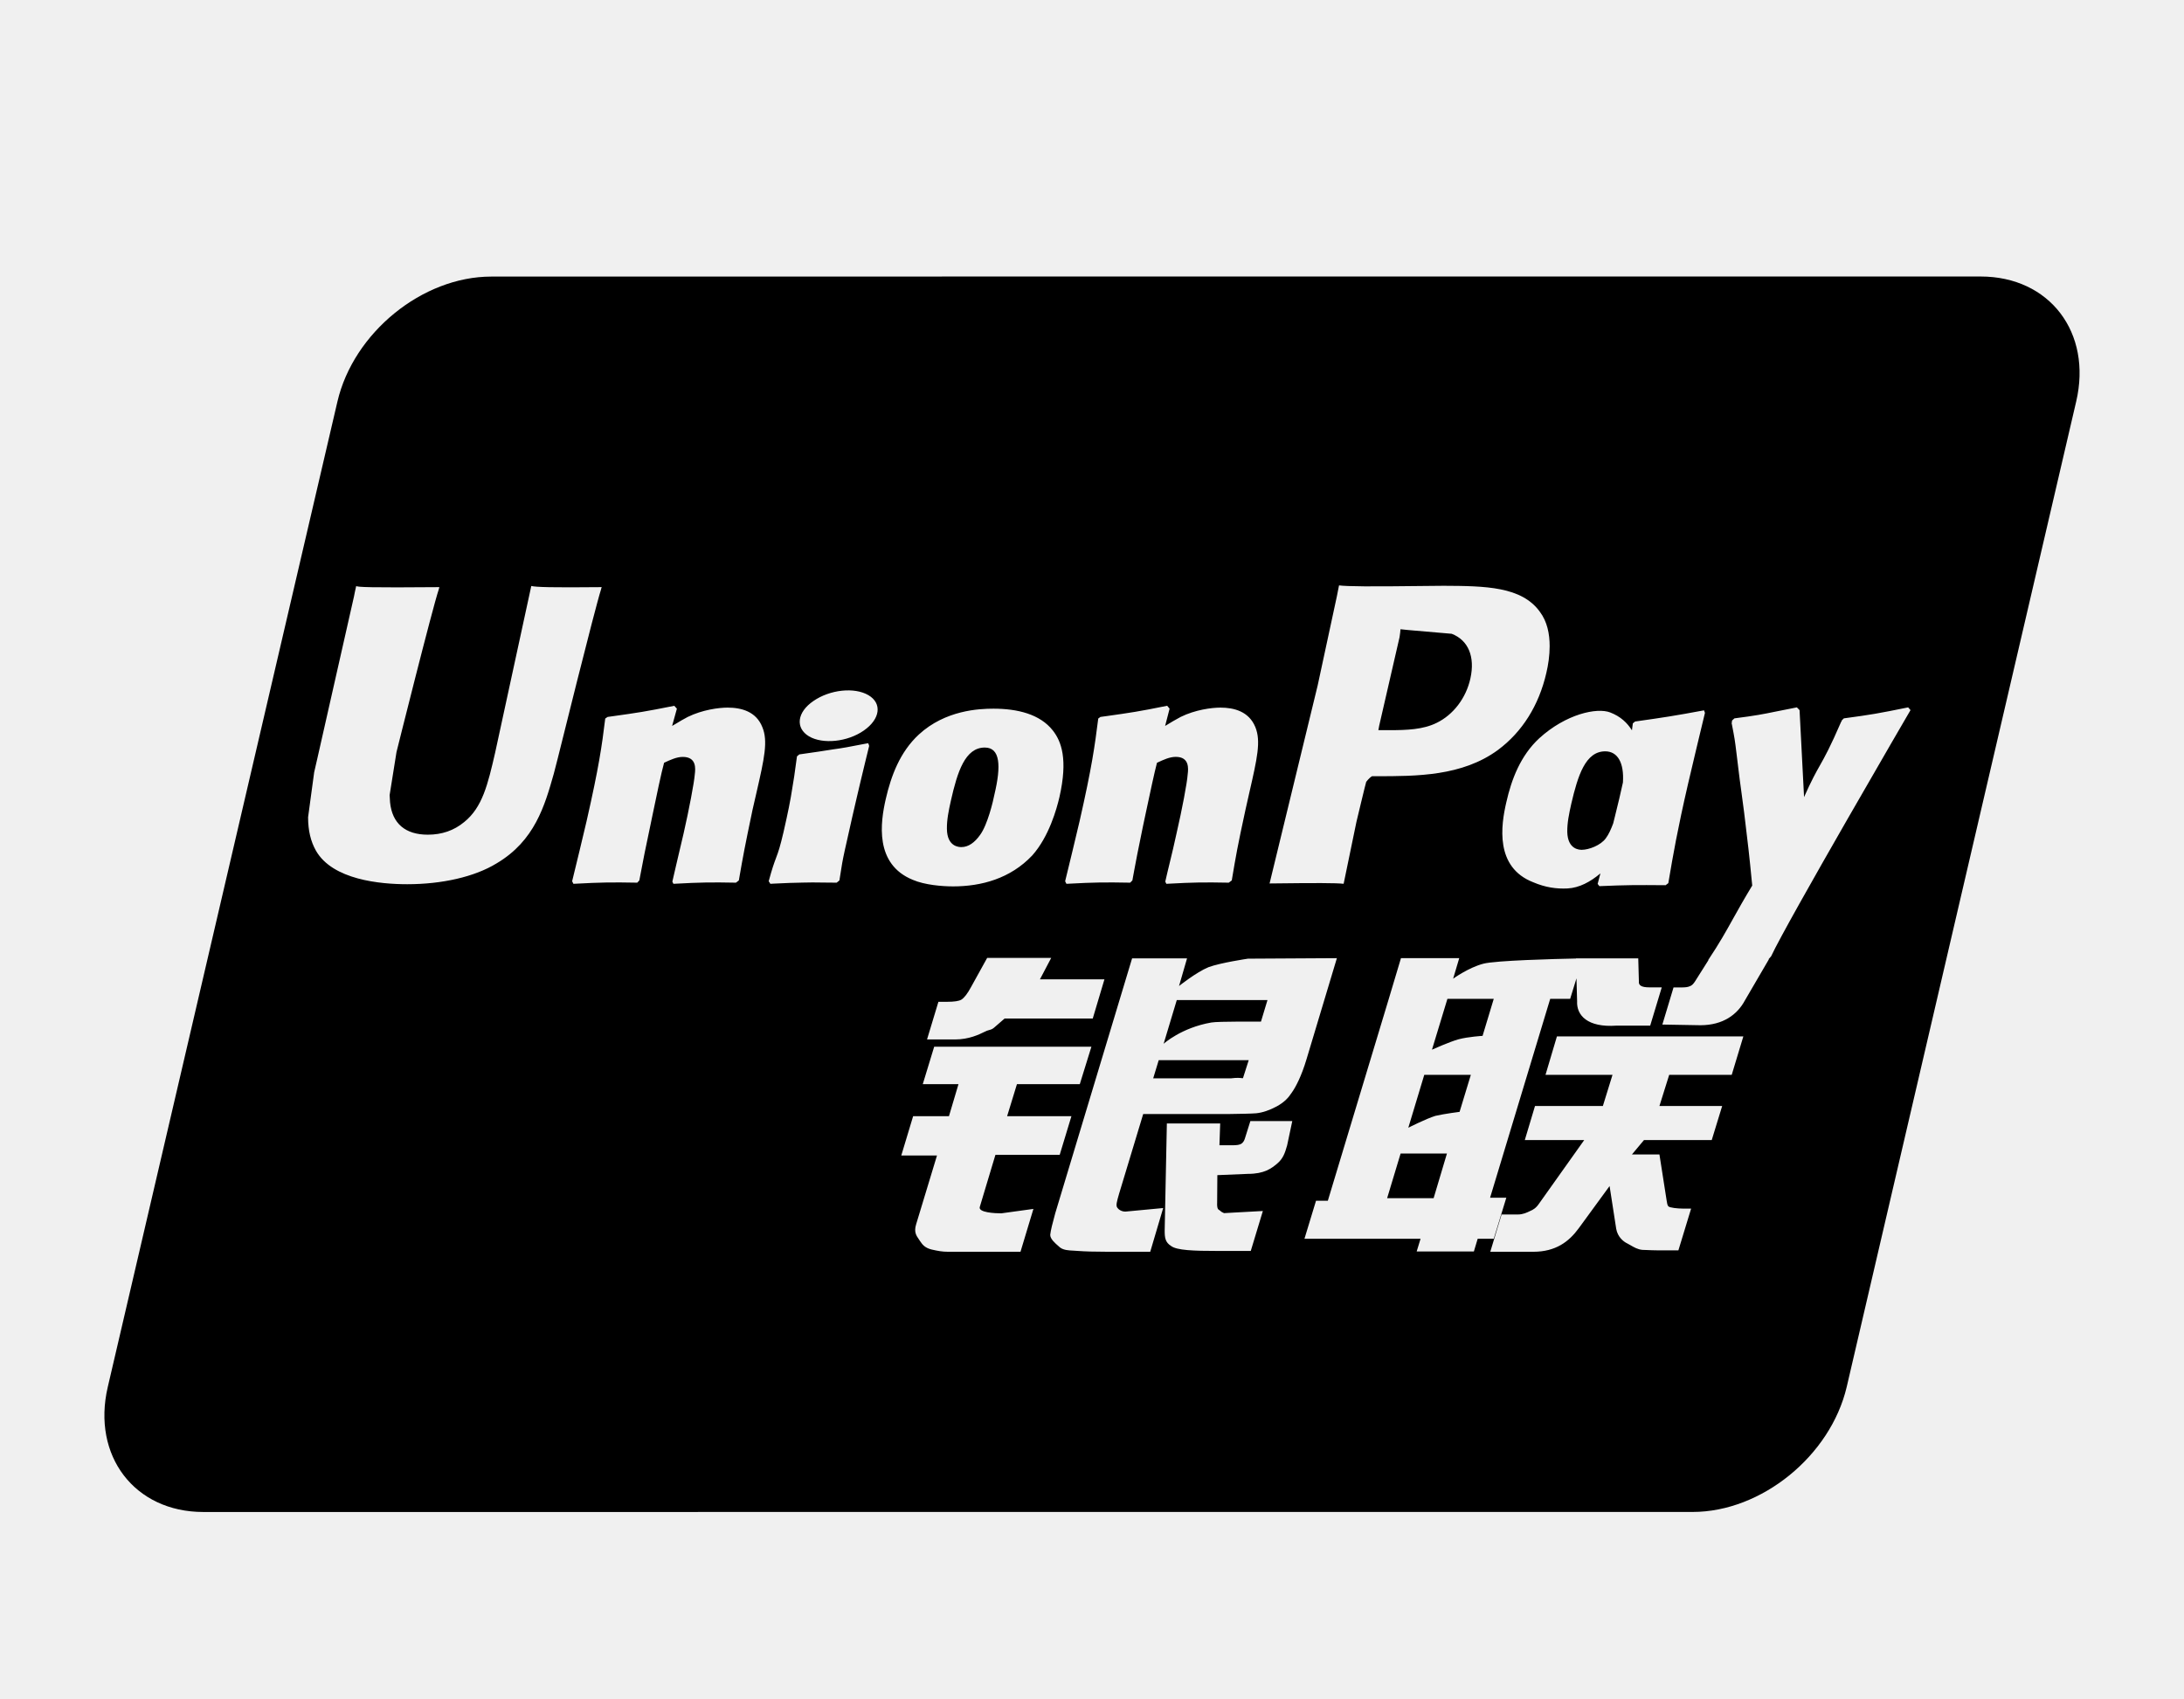
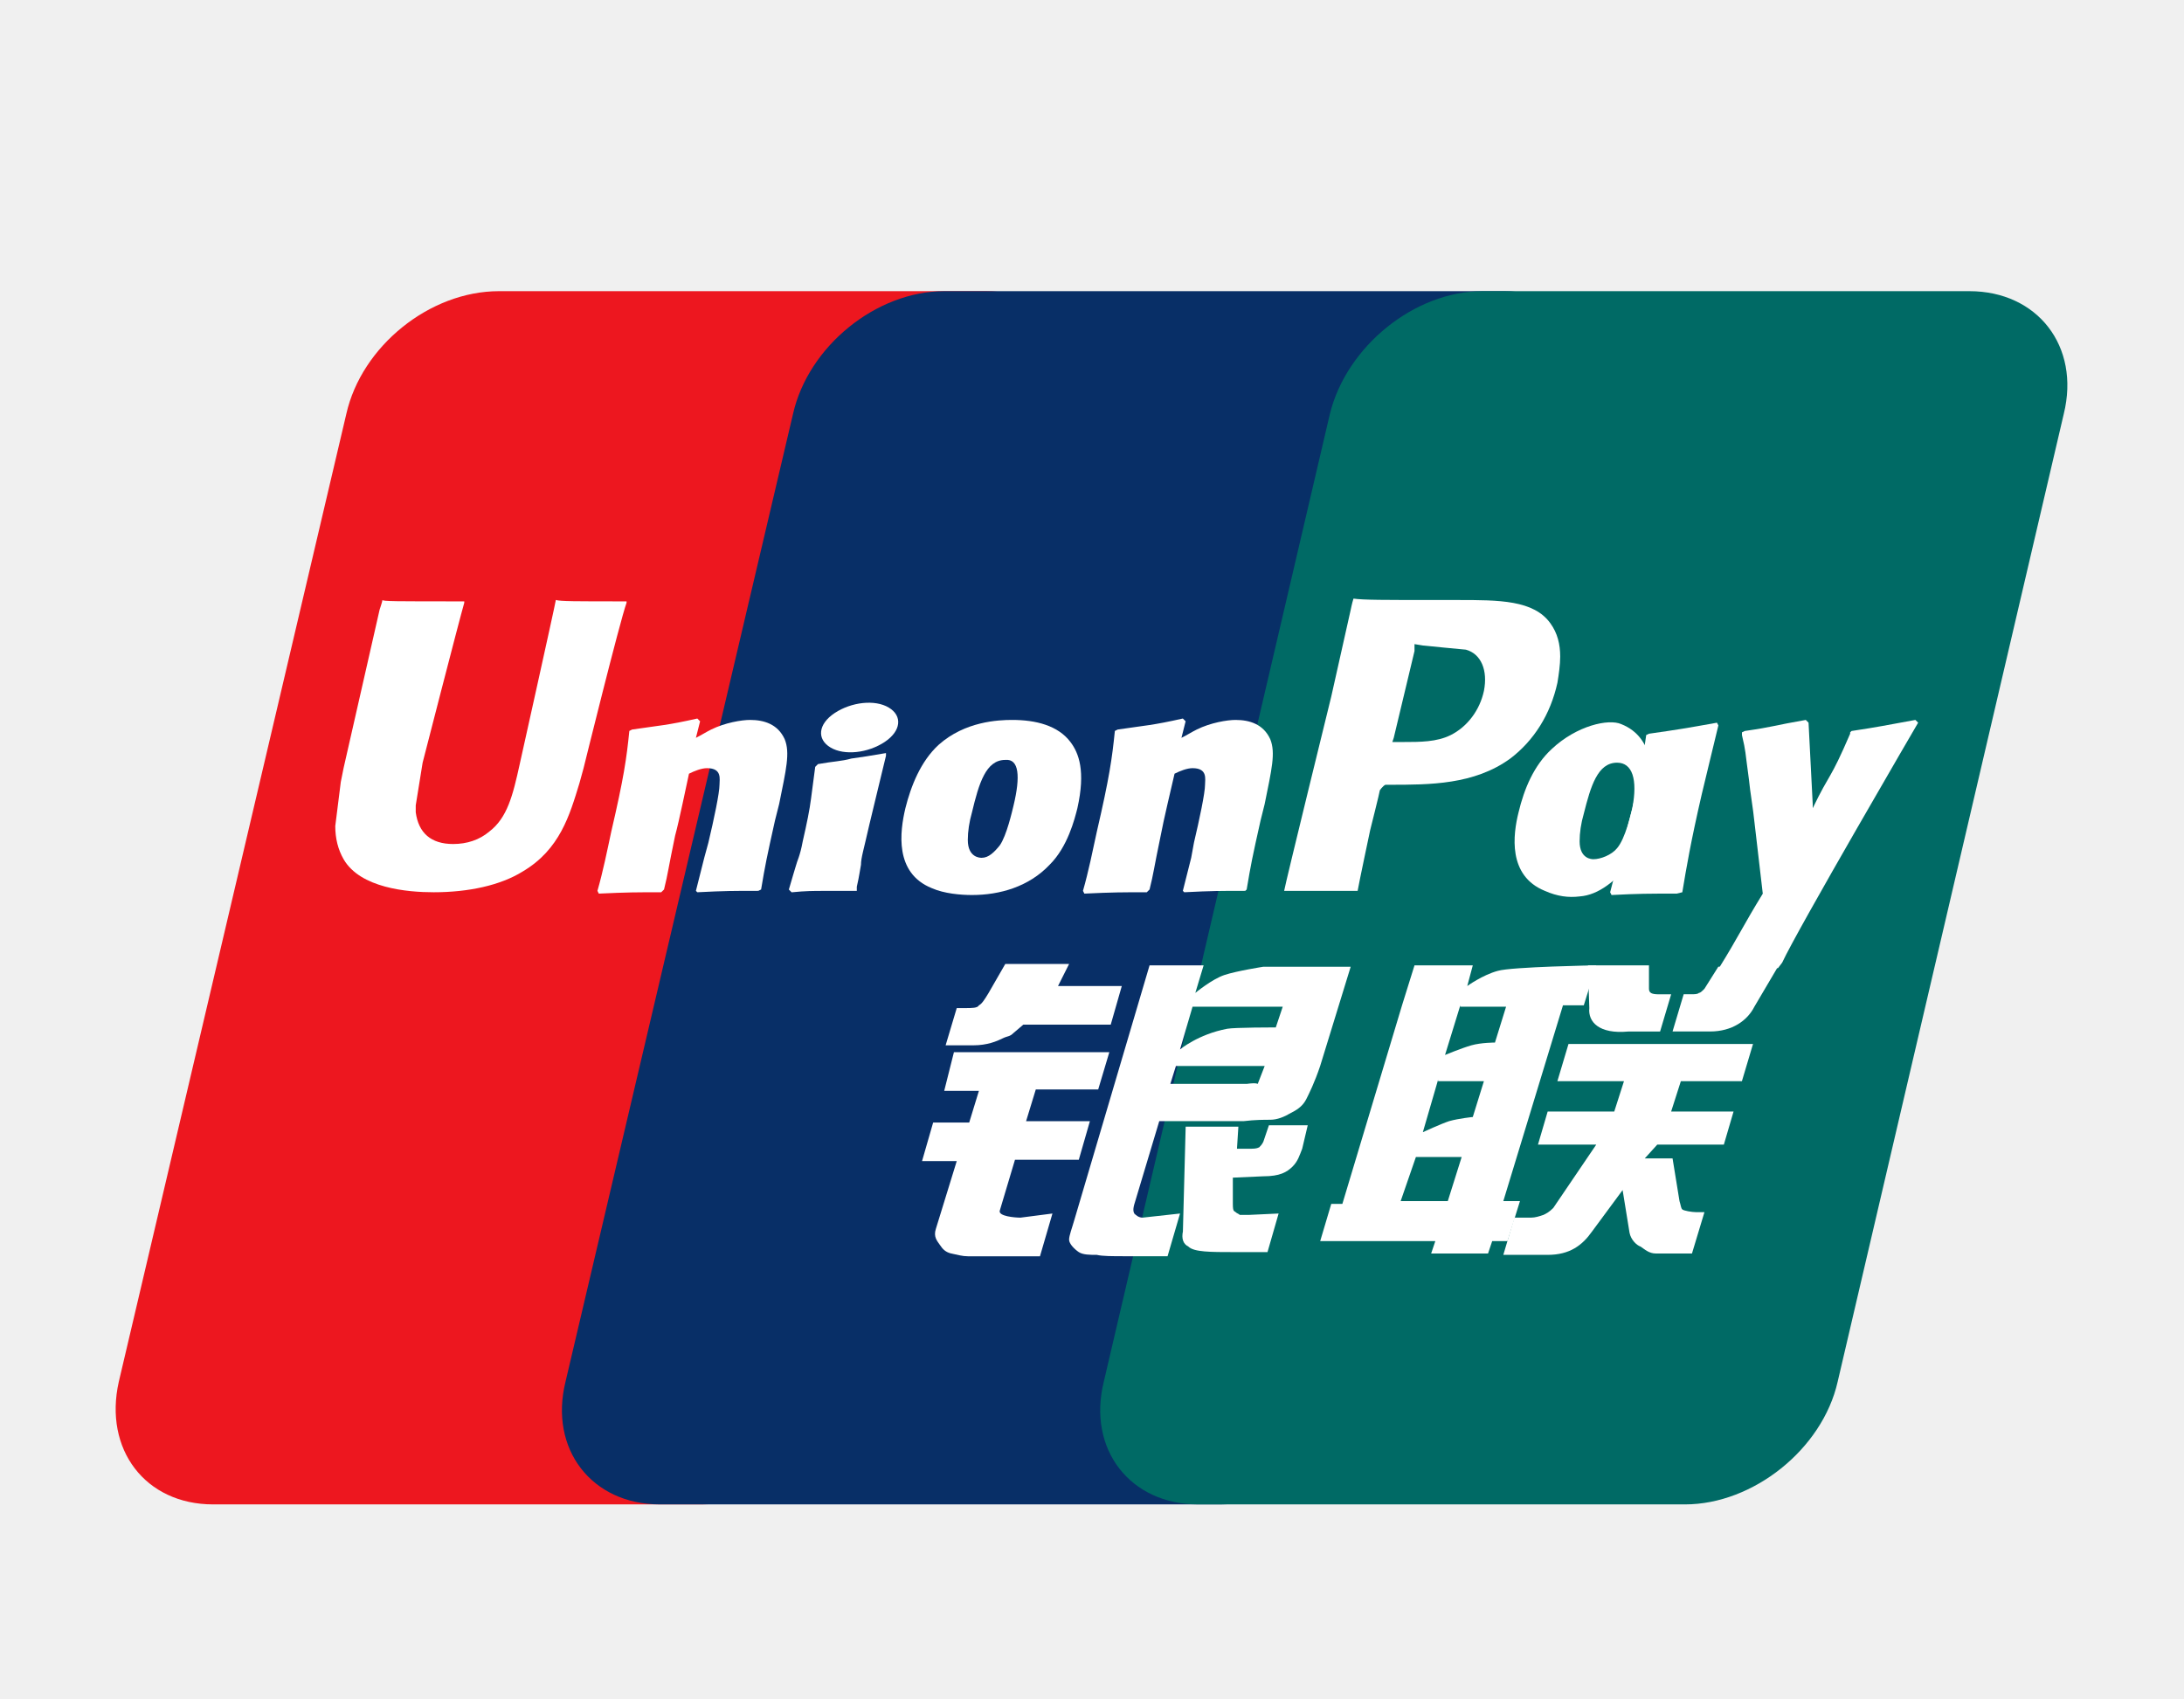
- <svg xmlns="http://www.w3.org/2000/svg" width="45" height="35" viewBox="0 0 50 43" fill="none">
-   <path fill-rule="evenodd" clip-rule="evenodd" d="M21.127 7.002C21.162 7.001 21.197 7 21.233 7H47.495C49.24 7 50.323 8.42 49.913 10.168L44.104 35.114C43.694 36.855 41.949 38.277 40.204 38.277H15.089C15.054 38.278 15.019 38.278 14.983 38.278H2.504C0.765 38.278 -0.321 36.857 0.085 35.115L5.898 10.17C6.304 8.422 8.048 7.002 9.792 7.002H21.127ZM10.806 14.835C10.927 14.864 11.306 14.877 12.59 14.864C12.582 14.875 12.58 14.888 12.575 14.909C12.574 14.912 12.574 14.915 12.573 14.918C12.414 15.41 11.478 19.191 11.478 19.191L11.373 19.599L11.372 19.601C11.147 20.395 10.893 21.287 9.927 21.858C9.37 22.199 8.545 22.385 7.666 22.385C6.983 22.385 5.777 22.275 5.355 21.536C5.223 21.303 5.156 21.027 5.156 20.689L5.31 19.551L5.39 19.203L6.318 15.1C6.318 15.1 6.362 14.874 6.374 14.835C6.395 14.864 6.709 14.879 8.478 14.864C8.476 14.877 8.474 14.891 8.465 14.918C8.302 15.4 7.394 19.04 7.394 19.04C7.394 19.046 7.22 20.129 7.22 20.129L7.231 20.313C7.286 20.849 7.618 21.131 8.187 21.131C8.541 21.131 8.847 21.027 9.108 20.811C9.569 20.439 9.705 19.863 9.891 19.055C9.891 19.055 10.76 15.056 10.806 14.835ZM14.767 18.15C15.137 17.969 15.55 17.914 15.775 17.914C16.121 17.914 16.498 18.01 16.655 18.408C16.803 18.764 16.705 19.2 16.508 20.06L16.407 20.5C16.207 21.456 16.174 21.632 16.06 22.289L15.987 22.346C15.361 22.335 15.137 22.335 14.404 22.375L14.377 22.319C14.407 22.184 14.439 22.05 14.47 21.916C14.505 21.772 14.539 21.628 14.572 21.481L14.662 21.098C14.797 20.506 14.929 19.815 14.945 19.604C14.945 19.601 14.946 19.598 14.946 19.595C14.961 19.463 14.995 19.162 14.641 19.162C14.489 19.162 14.329 19.235 14.168 19.31C14.098 19.559 13.973 20.163 13.881 20.605C13.857 20.724 13.834 20.832 13.816 20.918C13.683 21.54 13.642 21.761 13.597 21.998C13.58 22.086 13.563 22.176 13.541 22.289L13.489 22.346C12.843 22.335 12.617 22.335 11.873 22.375L11.84 22.31C11.964 21.805 12.087 21.294 12.206 20.788C12.518 19.415 12.593 18.889 12.678 18.191L12.738 18.15C12.786 18.143 12.831 18.137 12.874 18.131C13.49 18.045 13.691 18.016 14.426 17.868L14.492 17.941L14.371 18.378C14.402 18.36 14.432 18.342 14.463 18.324C14.564 18.263 14.663 18.203 14.767 18.15ZM19.205 18.839C19.246 18.831 19.289 18.823 19.334 18.815L19.348 18.848L19.359 18.884C19.327 19.016 19.295 19.148 19.262 19.28C19.222 19.446 19.181 19.612 19.142 19.779C19.11 19.921 19.076 20.06 19.043 20.2C19.006 20.359 18.968 20.517 18.933 20.675C18.876 20.932 18.832 21.123 18.799 21.272C18.75 21.489 18.722 21.613 18.702 21.715C18.682 21.811 18.671 21.882 18.653 21.995C18.642 22.068 18.627 22.16 18.606 22.289L18.57 22.319L18.537 22.346C18.415 22.345 18.306 22.344 18.208 22.343C18.001 22.34 17.837 22.338 17.677 22.344C17.46 22.346 17.249 22.356 16.946 22.37C16.917 22.372 16.888 22.373 16.858 22.375L16.839 22.344L16.816 22.31C16.901 21.993 16.951 21.857 16.994 21.741C17 21.724 17.006 21.709 17.012 21.692C17.061 21.563 17.105 21.434 17.191 21.066C17.301 20.585 17.369 20.25 17.413 19.955C17.451 19.745 17.476 19.559 17.502 19.363C17.512 19.293 17.521 19.221 17.532 19.147L17.559 19.126L17.589 19.099C17.965 19.046 18.204 19.011 18.449 18.971C18.668 18.943 18.887 18.901 19.205 18.839ZM17.949 17.746C18.367 17.457 18.988 17.391 19.342 17.6C19.692 17.807 19.64 18.205 19.224 18.494C18.809 18.785 18.185 18.846 17.837 18.642C17.484 18.431 17.532 18.029 17.949 17.746ZM23.487 21.657C22.934 22.242 22.2 22.44 21.484 22.44C21.203 22.44 20.768 22.404 20.466 22.275C19.489 21.879 19.644 20.816 19.78 20.225C19.914 19.645 20.136 19.04 20.617 18.595C21.288 17.977 22.145 17.941 22.506 17.941C23.105 17.941 23.682 18.076 24.009 18.494C24.224 18.768 24.395 19.219 24.175 20.183C24.107 20.475 23.912 21.181 23.487 21.657ZM22.286 18.925C21.788 18.925 21.593 19.538 21.428 20.269C21.371 20.522 21.324 20.755 21.327 20.983C21.332 21.445 21.643 21.445 21.695 21.445C21.871 21.445 22.03 21.33 22.165 21.14C22.357 20.882 22.499 20.277 22.53 20.114C22.704 19.381 22.676 18.925 22.286 18.925ZM26.022 22.289L25.966 22.346C25.32 22.335 25.098 22.335 24.353 22.375L24.32 22.31C24.444 21.805 24.567 21.294 24.686 20.788C24.998 19.415 25.07 18.89 25.158 18.191L25.213 18.15C25.267 18.143 25.318 18.136 25.366 18.129C25.968 18.044 26.176 18.015 26.903 17.867L26.964 17.941L26.851 18.378C26.98 18.299 27.113 18.219 27.244 18.15C27.613 17.968 28.027 17.914 28.253 17.914C28.594 17.914 28.973 18.01 29.135 18.408C29.281 18.764 29.181 19.2 28.984 20.06L28.885 20.5C28.678 21.456 28.649 21.632 28.538 22.289L28.462 22.346C27.832 22.335 27.617 22.335 26.882 22.375L26.855 22.319C26.889 22.164 26.927 22.011 26.964 21.857C26.994 21.732 27.025 21.608 27.054 21.481L27.14 21.098C27.277 20.505 27.409 19.815 27.422 19.603L27.423 19.596C27.438 19.465 27.473 19.161 27.121 19.161C26.966 19.161 26.811 19.233 26.651 19.308L26.645 19.31C26.582 19.545 26.465 20.095 26.373 20.528C26.341 20.678 26.313 20.814 26.29 20.918C26.153 21.579 26.115 21.787 26.067 22.043C26.054 22.117 26.039 22.195 26.022 22.289ZM31.693 20.811C31.693 20.811 31.416 22.149 31.37 22.374C31.165 22.352 30.68 22.352 29.495 22.366L30.713 17.351L31.199 15.094C31.199 15.094 31.234 14.918 31.253 14.82C31.477 14.847 32.021 14.852 33.378 14.835L33.901 14.83C34.961 14.835 35.879 14.847 36.34 15.492C36.522 15.735 36.585 16.045 36.585 16.358C36.585 16.597 36.549 16.836 36.501 17.037C36.313 17.856 35.892 18.529 35.277 18.986C34.372 19.651 33.219 19.651 32.197 19.651H32.089C32.015 19.692 31.941 19.794 31.941 19.794C31.927 19.829 31.693 20.811 31.693 20.811ZM32.785 16.133C32.787 16.124 32.27 18.372 32.27 18.372L32.249 18.485H32.53C32.963 18.485 33.384 18.471 33.727 18.299C34.144 18.096 34.469 17.675 34.579 17.175C34.7 16.627 34.527 16.208 34.106 16.045C34.081 16.042 33.015 15.951 33.015 15.951L32.809 15.93L32.801 16.017L32.785 16.133ZM36.168 22.335C35.195 21.956 35.352 20.893 35.488 20.311C35.618 19.733 35.846 19.131 36.321 18.691C36.997 18.075 37.784 17.906 38.119 18.037C38.381 18.138 38.55 18.3 38.668 18.489C38.671 18.46 38.675 18.431 38.679 18.402C38.683 18.373 38.687 18.343 38.691 18.312L38.748 18.266C39.501 18.159 39.71 18.128 40.493 17.983L40.516 18.048C40.372 18.642 40.232 19.233 40.092 19.829C39.815 21.027 39.708 21.657 39.602 22.282L39.589 22.358L39.52 22.41C38.762 22.404 38.544 22.404 37.844 22.434L37.8 22.377L37.87 22.111C37.614 22.326 37.337 22.476 37.039 22.492C36.756 22.506 36.478 22.467 36.168 22.335ZM37.992 19.021C37.493 19.021 37.3 19.629 37.133 20.346C37.075 20.602 37.028 20.834 37.031 21.06C37.041 21.514 37.349 21.514 37.399 21.514C37.575 21.514 37.88 21.401 38.008 21.22C38.077 21.129 38.139 20.992 38.193 20.847C38.206 20.794 38.219 20.74 38.233 20.687C38.273 20.529 38.312 20.37 38.349 20.211C38.384 20.063 38.413 19.933 38.44 19.809C38.473 19.313 38.307 19.021 37.992 19.021ZM45.66 17.908L45.72 17.977C45.72 17.977 42.601 23.328 42.191 24.21L42.127 24.284H42.136L41.527 25.328C41.334 25.686 40.977 25.952 40.407 25.955L39.438 25.938L39.721 24.998H39.911C40.01 24.998 40.081 24.993 40.136 24.966C40.185 24.95 40.221 24.91 40.26 24.853L40.603 24.31L40.6 24.303C40.884 23.876 41.043 23.591 41.226 23.262C41.358 23.026 41.502 22.767 41.713 22.419C41.638 21.633 41.596 21.295 41.541 20.844C41.531 20.757 41.52 20.667 41.508 20.569C41.486 20.39 41.461 20.209 41.436 20.028C41.41 19.838 41.384 19.648 41.362 19.459C41.342 19.299 41.327 19.178 41.316 19.081C41.272 18.722 41.27 18.709 41.197 18.331L41.192 18.32C41.193 18.31 41.194 18.3 41.196 18.29C41.197 18.271 41.199 18.254 41.205 18.238L41.263 18.186C41.808 18.116 41.967 18.084 42.325 18.011C42.46 17.984 42.622 17.951 42.843 17.908L42.911 17.977L43.019 20.063C43.02 20.086 43.021 20.104 43.022 20.122C43.022 20.14 43.023 20.159 43.024 20.181C43.22 19.743 43.324 19.559 43.429 19.373C43.554 19.151 43.681 18.926 43.97 18.26L43.972 18.272C43.974 18.265 43.976 18.258 43.977 18.251C43.978 18.246 43.979 18.242 43.98 18.238L44.033 18.186C44.745 18.09 44.885 18.065 45.66 17.908ZM35.077 30.322H35.488L35.17 31.361H34.763L34.667 31.682H33.219L33.317 31.361H30.378L30.671 30.398H30.97L32.513 25.287L32.821 24.257H34.296L34.142 24.776C34.142 24.776 34.535 24.493 34.908 24.397C35.217 24.315 36.74 24.276 37.25 24.266V24.263H38.828L38.844 24.849C38.833 24.949 38.919 24.996 39.103 24.996H39.423L39.13 25.965H38.278C37.541 26.018 37.261 25.702 37.28 25.345L37.264 24.768L37.104 25.287H36.599L35.077 30.322ZM33.606 26.574C33.606 26.574 34.046 26.375 34.282 26.31C34.525 26.246 34.887 26.224 34.887 26.224L35.17 25.287H33.997L33.606 26.574ZM33.694 28.249C33.936 28.194 34.305 28.148 34.305 28.148L34.59 27.211H33.411L33.007 28.55C33.007 28.55 33.455 28.322 33.694 28.249ZM32.471 30.333H33.648L33.985 29.203H32.812L32.471 30.333ZM38.176 27.211H36.48L36.769 26.238H41.488L41.194 27.211H39.611L39.364 28H40.952L40.688 28.862H38.973L38.668 29.226H39.364L39.534 30.313C39.539 30.341 39.543 30.367 39.546 30.39C39.556 30.457 39.563 30.505 39.589 30.539C39.624 30.577 39.834 30.597 39.955 30.597H40.166L39.844 31.654H39.308C39.236 31.654 39.131 31.65 38.989 31.644L38.932 31.642C38.813 31.631 38.721 31.576 38.636 31.527C38.607 31.509 38.578 31.493 38.55 31.479C38.452 31.433 38.306 31.314 38.27 31.11L38.102 30.026L37.322 31.094C37.075 31.433 36.739 31.69 36.172 31.69H35.082L35.368 30.746H35.785C35.906 30.746 36.011 30.698 36.091 30.658C36.17 30.625 36.242 30.583 36.321 30.465L37.46 28.862H35.956L36.214 28H37.932L38.176 27.211ZM22.555 29.237L22.16 30.553C22.112 30.698 22.547 30.717 22.704 30.717L23.517 30.605L23.19 31.69H21.356C21.208 31.69 21.099 31.669 20.939 31.633C20.785 31.594 20.716 31.525 20.648 31.421C20.638 31.404 20.626 31.387 20.615 31.371C20.553 31.282 20.488 31.189 20.548 30.995L21.076 29.253H20.172L20.472 28.258H21.379L21.62 27.447H20.716L21.005 26.499H24.985L24.691 27.447H23.1L22.851 28.258H24.479L24.182 29.237H22.555ZM21.934 24.996L22.346 24.251H23.967L23.682 24.793H25.315L25.019 25.785H22.788L22.547 25.994C22.485 26.053 22.448 26.063 22.4 26.076C22.366 26.085 22.327 26.096 22.271 26.126C22.145 26.189 21.882 26.315 21.538 26.315H20.824L21.112 25.362H21.327C21.507 25.362 21.632 25.345 21.695 25.306C21.767 25.259 21.846 25.158 21.934 24.996ZM25.686 30.22C25.628 30.421 25.601 30.517 25.639 30.572C25.67 30.619 25.744 30.673 25.846 30.673L26.802 30.583L26.474 31.69H25.406C25.065 31.69 24.818 31.682 24.644 31.669C24.608 31.666 24.573 31.664 24.537 31.662C24.407 31.656 24.282 31.65 24.19 31.581C24.179 31.571 24.167 31.56 24.154 31.549C24.058 31.466 23.94 31.363 23.943 31.259C23.954 31.15 24 30.968 24.069 30.717L26.015 24.262H27.406L27.203 24.962C27.203 24.962 27.642 24.611 27.95 24.485C28.255 24.372 28.948 24.27 28.948 24.27L31.199 24.257L30.432 26.81C30.303 27.246 30.152 27.529 30.058 27.659C29.974 27.788 29.874 27.901 29.679 28.008C29.49 28.11 29.317 28.167 29.157 28.184C29.009 28.195 28.781 28.198 28.465 28.203H26.296L25.686 30.22ZM28.967 26.84H26.689L26.549 27.299H28.521C28.677 27.28 28.751 27.289 28.788 27.294C28.806 27.296 28.816 27.297 28.822 27.294L28.967 26.84ZM29.442 25.318H27.146L26.813 26.425C26.813 26.425 27.258 26.018 28.021 25.886C28.195 25.854 29.277 25.864 29.277 25.864L29.442 25.318ZM28.783 28.954C28.825 28.923 28.854 28.881 28.873 28.814L29.009 28.381H30.07L29.94 28.994C29.886 29.187 29.838 29.329 29.693 29.453C29.541 29.582 29.363 29.718 28.946 29.718L28.173 29.75L28.168 30.442C28.161 30.599 28.193 30.618 28.222 30.635C28.229 30.639 28.236 30.643 28.242 30.649C28.277 30.684 28.308 30.697 28.341 30.711L28.343 30.712L28.588 30.698L29.325 30.658L29.019 31.669H28.173C27.582 31.669 27.142 31.655 27 31.542C26.857 31.451 26.838 31.339 26.84 31.144L26.895 28.442H28.245L28.226 28.994H28.55C28.662 28.994 28.737 28.984 28.783 28.954Z" fill="currentColor" />
+ <svg xmlns="http://www.w3.org/2000/svg" width="45" height="35" viewBox="0 0 45 35" fill="none">
+   <g clip-path="url(#clip0_347_162)">
+     <path d="M10.28 6H20.313C21.714 6 22.6 7.136 22.257 8.528L17.569 28.472C17.255 29.864 15.854 31 14.453 31H4.392C2.991 31 2.134 29.864 2.448 28.472L7.136 8.528C7.45 7.136 8.851 6 10.28 6Z" fill="#ED171F" />
+     <path d="M19.455 6H31.003C32.404 6 31.775 7.136 31.432 8.528L26.773 28.472C26.458 29.864 26.544 31 25.143 31H13.596C12.195 31 11.309 29.864 11.652 28.472L16.34 8.528C16.654 7.136 18.055 6 19.455 6Z" fill="#082F67" />
+     <path d="M30.546 6H40.579C41.98 6 42.866 7.136 42.523 8.528L37.864 28.472C37.549 29.864 36.12 31 34.719 31H24.686C23.286 31 22.4 29.864 22.743 28.472L27.402 8.528C27.745 7.136 29.146 6 30.546 6Z" fill="#006A65" />
+     <path d="M32.204 20.716L30.975 24.75H31.318L31.061 25.574H30.746L30.66 25.83H29.488L29.574 25.574H27.202L27.43 24.807H27.659L28.888 20.716L29.145 19.892H30.346L30.232 20.318C30.232 20.318 30.546 20.091 30.86 20.006C31.146 19.921 32.89 19.892 32.89 19.892L32.633 20.716H32.204ZM30.089 20.716L29.774 21.739C29.774 21.739 30.117 21.597 30.317 21.54C30.517 21.483 30.803 21.483 30.803 21.483L31.032 20.744H30.089V20.716ZM29.631 22.25L29.317 23.33C29.317 23.33 29.688 23.159 29.86 23.102C30.06 23.046 30.346 23.017 30.346 23.017L30.575 22.279H29.631V22.25ZM28.86 24.75H29.831L30.117 23.841H29.174L28.86 24.75Z" fill="white" />
+     <path d="M32.718 19.892H33.976V20.375C33.976 20.46 34.033 20.489 34.176 20.489H34.433L34.205 21.256H33.547C32.947 21.312 32.718 21.057 32.747 20.773L32.718 19.892Z" fill="white" />
+     <path d="M32.89 23.586H31.689L31.889 22.904H33.261L33.461 22.279H32.089L32.318 21.512H36.12L35.891 22.279H34.633L34.433 22.904H35.719L35.519 23.586H34.147L33.89 23.87H34.462L34.605 24.75C34.633 24.836 34.633 24.892 34.662 24.921C34.691 24.949 34.862 24.978 34.948 24.978H35.119L34.862 25.83H34.433C34.376 25.83 34.262 25.83 34.119 25.83C33.976 25.83 33.89 25.745 33.804 25.688C33.719 25.659 33.604 25.546 33.576 25.404L33.433 24.523L32.804 25.375C32.604 25.659 32.347 25.858 31.889 25.858H30.975L31.203 25.091H31.546C31.632 25.091 31.718 25.063 31.803 25.034C31.861 25.006 31.918 24.978 32.004 24.892L32.89 23.586Z" fill="white" />
+     <path d="M19.655 21.682H22.857L22.628 22.449H21.342L21.142 23.103H22.457L22.228 23.898H20.913L20.599 24.949C20.57 25.063 20.913 25.091 21.027 25.091L21.685 25.006L21.428 25.887H19.941C19.827 25.887 19.741 25.858 19.598 25.83C19.484 25.801 19.427 25.745 19.37 25.659C19.312 25.574 19.227 25.489 19.284 25.319L19.713 23.926H18.998L19.227 23.131H19.97L20.17 22.478H19.455L19.655 21.682Z" fill="white" />
+     <path d="M21.8 20.318H23.114L22.886 21.114H21.085L20.885 21.284C20.799 21.369 20.771 21.341 20.656 21.398C20.542 21.455 20.342 21.54 20.056 21.54H19.484L19.713 20.773H19.884C20.027 20.773 20.142 20.773 20.17 20.716C20.228 20.688 20.285 20.602 20.37 20.46L20.713 19.864H22.028L21.8 20.318Z" fill="white" />
+     <path d="M23.686 19.892H24.8L24.629 20.46C24.629 20.46 24.972 20.176 25.229 20.091C25.486 20.006 26.03 19.921 26.03 19.921H27.83L27.201 21.966C27.087 22.307 26.973 22.534 26.916 22.648C26.858 22.761 26.773 22.847 26.601 22.932C26.458 23.017 26.315 23.074 26.172 23.074C26.058 23.074 25.858 23.074 25.629 23.102H23.886L23.4 24.722C23.343 24.892 23.343 24.949 23.371 25.006C23.4 25.034 23.457 25.091 23.543 25.091L24.314 25.006L24.057 25.886H23.2C22.914 25.886 22.714 25.886 22.599 25.858C22.457 25.858 22.314 25.858 22.228 25.801C22.142 25.744 22.028 25.631 22.028 25.546C22.028 25.46 22.085 25.318 22.142 25.119L23.686 19.892ZM26.058 21.966H24.229L24.114 22.335H25.687C25.887 22.307 25.915 22.335 25.915 22.335L26.058 21.966ZM24.314 21.625C24.314 21.625 24.686 21.312 25.286 21.199C25.429 21.171 26.287 21.171 26.287 21.171L26.43 20.744H24.572L24.314 21.625Z" fill="white" />
+     <path d="M26.945 23.188L26.831 23.671C26.774 23.812 26.745 23.926 26.631 24.04C26.516 24.153 26.373 24.239 26.03 24.239L25.402 24.267V24.807C25.402 24.977 25.43 24.949 25.459 24.977C25.487 25.006 25.516 25.006 25.544 25.034H25.745L26.345 25.006L26.116 25.801H25.43C24.944 25.801 24.601 25.801 24.487 25.688C24.373 25.631 24.344 25.517 24.373 25.375L24.43 23.216H25.516L25.487 23.671H25.745C25.83 23.671 25.888 23.671 25.945 23.642C25.973 23.614 26.002 23.585 26.03 23.528L26.145 23.188H26.945Z" fill="white" />
+     <path d="M11.453 12.363C11.424 12.534 10.709 15.744 10.709 15.744C10.566 16.397 10.452 16.852 10.081 17.136C9.88 17.306 9.623 17.392 9.337 17.392C8.88 17.392 8.623 17.164 8.566 16.738V16.596L8.708 15.716C8.708 15.716 9.452 12.818 9.566 12.42C9.566 12.392 9.566 12.392 9.566 12.392C8.137 12.392 7.88 12.392 7.88 12.363C7.88 12.392 7.822 12.562 7.822 12.562L7.079 15.829L7.022 16.113L6.908 17.022C6.908 17.278 6.965 17.505 7.079 17.704C7.422 18.301 8.394 18.386 8.937 18.386C9.652 18.386 10.309 18.244 10.767 17.96C11.538 17.505 11.738 16.795 11.938 16.142L12.024 15.829C12.024 15.829 12.767 12.818 12.91 12.42C12.91 12.392 12.91 12.392 12.91 12.392C11.853 12.392 11.538 12.392 11.453 12.363Z" fill="white" />
+     <path d="M15.625 18.357C15.111 18.357 14.939 18.357 14.368 18.386L14.339 18.357C14.396 18.13 14.453 17.903 14.511 17.675L14.596 17.363C14.711 16.88 14.825 16.34 14.825 16.17C14.825 16.056 14.882 15.829 14.568 15.829C14.453 15.829 14.31 15.886 14.196 15.943C14.139 16.198 13.996 16.908 13.91 17.221C13.767 17.903 13.767 17.988 13.682 18.329L13.624 18.386C13.11 18.386 12.938 18.386 12.338 18.414L12.31 18.357C12.424 17.96 12.51 17.533 12.595 17.136C12.853 16.028 12.91 15.63 12.967 15.062L13.024 15.033C13.596 14.948 13.739 14.948 14.368 14.806L14.425 14.863L14.339 15.204C14.453 15.147 14.539 15.09 14.653 15.033C14.939 14.891 15.282 14.835 15.454 14.835C15.74 14.835 16.026 14.92 16.168 15.232C16.283 15.516 16.197 15.857 16.054 16.567L15.968 16.908C15.797 17.675 15.768 17.817 15.682 18.329L15.625 18.357Z" fill="white" />
+     <path d="M17.654 18.358C17.34 18.358 17.14 18.358 16.968 18.358C16.768 18.358 16.597 18.358 16.311 18.387L16.282 18.358L16.254 18.33C16.34 18.046 16.368 17.932 16.397 17.847C16.425 17.733 16.483 17.648 16.54 17.336C16.625 16.966 16.683 16.682 16.711 16.455C16.74 16.228 16.768 16.029 16.797 15.802L16.826 15.773L16.854 15.745C17.169 15.688 17.34 15.688 17.54 15.631C17.74 15.603 17.94 15.574 18.255 15.518V15.546V15.574C18.198 15.802 18.14 16.057 18.083 16.285C18.026 16.512 17.969 16.768 17.912 16.995C17.797 17.506 17.74 17.677 17.74 17.819C17.712 17.961 17.712 18.018 17.654 18.273V18.358Z" fill="white" />
+     <path d="M22.199 16.654C22.371 15.887 22.228 15.517 22.056 15.29C21.799 14.949 21.342 14.835 20.856 14.835C20.57 14.835 19.884 14.864 19.341 15.347C18.969 15.688 18.769 16.199 18.655 16.654C18.541 17.137 18.426 17.989 19.198 18.301C19.455 18.415 19.798 18.443 20.027 18.443C20.599 18.443 21.199 18.273 21.628 17.818C21.999 17.449 22.142 16.881 22.199 16.654ZM20.884 16.597C20.856 16.71 20.741 17.222 20.599 17.421C20.484 17.563 20.37 17.676 20.227 17.676C20.198 17.676 19.941 17.676 19.941 17.307C19.941 17.137 19.97 16.938 20.027 16.739C20.17 16.142 20.313 15.659 20.713 15.659C20.999 15.631 21.027 16 20.884 16.597Z" fill="white" />
+     <path d="M34.548 18.414C33.948 18.414 33.776 18.414 33.205 18.443L33.176 18.386C33.319 17.818 33.491 17.221 33.634 16.653C33.805 15.886 33.862 15.573 33.919 15.147L33.977 15.119C34.577 15.034 34.748 15.005 35.377 14.892L35.406 14.948C35.291 15.431 35.177 15.886 35.063 16.369C34.834 17.363 34.748 17.875 34.663 18.386L34.548 18.414Z" fill="white" />
+     <path d="M34.834 16.711C35.005 15.944 34.291 16.654 34.176 16.398C34.005 16 34.119 15.205 33.404 14.921C33.147 14.807 32.49 14.949 31.975 15.432C31.604 15.773 31.404 16.256 31.289 16.739C31.175 17.194 31.061 18.046 31.832 18.358C32.09 18.472 32.318 18.5 32.547 18.472C33.347 18.415 33.947 17.25 34.376 16.767C34.719 16.427 34.776 16.938 34.834 16.711ZM33.633 16.654C33.605 16.767 33.49 17.279 33.319 17.478C33.204 17.62 32.976 17.705 32.833 17.705C32.804 17.705 32.547 17.705 32.547 17.336C32.547 17.165 32.575 16.966 32.633 16.767C32.776 16.199 32.918 15.716 33.319 15.716C33.633 15.716 33.747 16.057 33.633 16.654Z" fill="white" />
+     <path d="M25.658 18.357C25.144 18.357 24.972 18.357 24.401 18.386L24.372 18.357C24.429 18.13 24.486 17.903 24.544 17.675L24.601 17.363C24.715 16.88 24.829 16.34 24.829 16.17C24.829 16.056 24.887 15.829 24.572 15.829C24.458 15.829 24.315 15.886 24.201 15.943C24.143 16.198 23.972 16.908 23.915 17.221C23.772 17.903 23.772 17.988 23.686 18.329L23.629 18.386C23.114 18.386 22.943 18.386 22.343 18.414L22.314 18.357C22.428 17.96 22.514 17.533 22.6 17.136C22.857 16.028 22.914 15.63 22.971 15.062L23.029 15.033C23.6 14.948 23.743 14.948 24.372 14.806L24.429 14.863L24.343 15.204C24.458 15.147 24.544 15.09 24.658 15.033C24.944 14.891 25.287 14.835 25.458 14.835C25.744 14.835 26.03 14.92 26.173 15.232C26.287 15.516 26.201 15.857 26.058 16.567L25.973 16.908C25.801 17.675 25.773 17.817 25.687 18.329L25.658 18.357Z" fill="white" />
+     <path d="M30.575 14.239C30.489 14.637 30.232 14.977 29.889 15.148C29.603 15.29 29.26 15.29 28.917 15.29H28.688L28.717 15.205L29.145 13.415V13.33V13.273L29.317 13.301C29.317 13.301 30.174 13.387 30.203 13.387C30.517 13.472 30.66 13.813 30.575 14.239ZM30.032 12.364H29.603C28.517 12.364 28.088 12.364 27.888 12.335C27.859 12.421 27.831 12.563 27.831 12.563L27.43 14.352C27.43 14.352 26.487 18.188 26.459 18.358C27.402 18.358 27.802 18.358 27.973 18.358C28.002 18.188 28.231 17.108 28.231 17.108C28.231 17.108 28.431 16.313 28.431 16.284C28.431 16.284 28.488 16.199 28.545 16.171H28.631C29.46 16.171 30.375 16.171 31.118 15.631C31.604 15.262 31.947 14.722 32.09 14.068C32.118 13.898 32.147 13.699 32.147 13.529C32.147 13.273 32.09 13.046 31.947 12.847C31.604 12.364 30.889 12.364 30.032 12.364Z" fill="white" />
+     <path d="M39.522 14.892L39.465 14.835C38.836 14.949 38.722 14.977 38.15 15.063L38.121 15.091V15.12C37.693 16.114 37.721 15.887 37.35 16.654C37.35 16.625 37.35 16.597 37.35 16.568L37.264 14.892L37.207 14.835C36.549 14.949 36.549 14.977 35.949 15.063L35.892 15.091C35.892 15.12 35.892 15.148 35.892 15.148C35.978 15.517 35.949 15.432 36.035 16.057C36.063 16.341 36.121 16.654 36.149 16.938C36.206 17.421 36.235 17.676 36.321 18.415C35.92 19.068 35.806 19.324 35.435 19.921L35.463 19.977C36.063 19.949 36.178 19.949 36.635 19.949L36.721 19.835C37.035 19.154 39.522 14.892 39.522 14.892Z" fill="white" />
+     <path d="M18.227 15.29C18.57 15.062 18.598 14.75 18.312 14.58C18.027 14.409 17.541 14.466 17.198 14.693C16.855 14.921 16.826 15.233 17.112 15.403C17.398 15.574 17.884 15.517 18.227 15.29Z" fill="white" />
+     <path d="M36.634 19.92L36.148 20.744C36.005 21.028 35.691 21.255 35.234 21.255H34.462L34.691 20.488H34.834C34.919 20.488 34.976 20.488 35.005 20.46C35.034 20.46 35.062 20.431 35.119 20.375L35.405 19.92H36.634Z" fill="white" />
+   </g>
+   <defs>
+     <clipPath id="clip0_347_162">
+       <rect width="40.217" height="25" fill="white" transform="translate(2.3916 6)" />
+     </clipPath>
+   </defs>
</svg>
